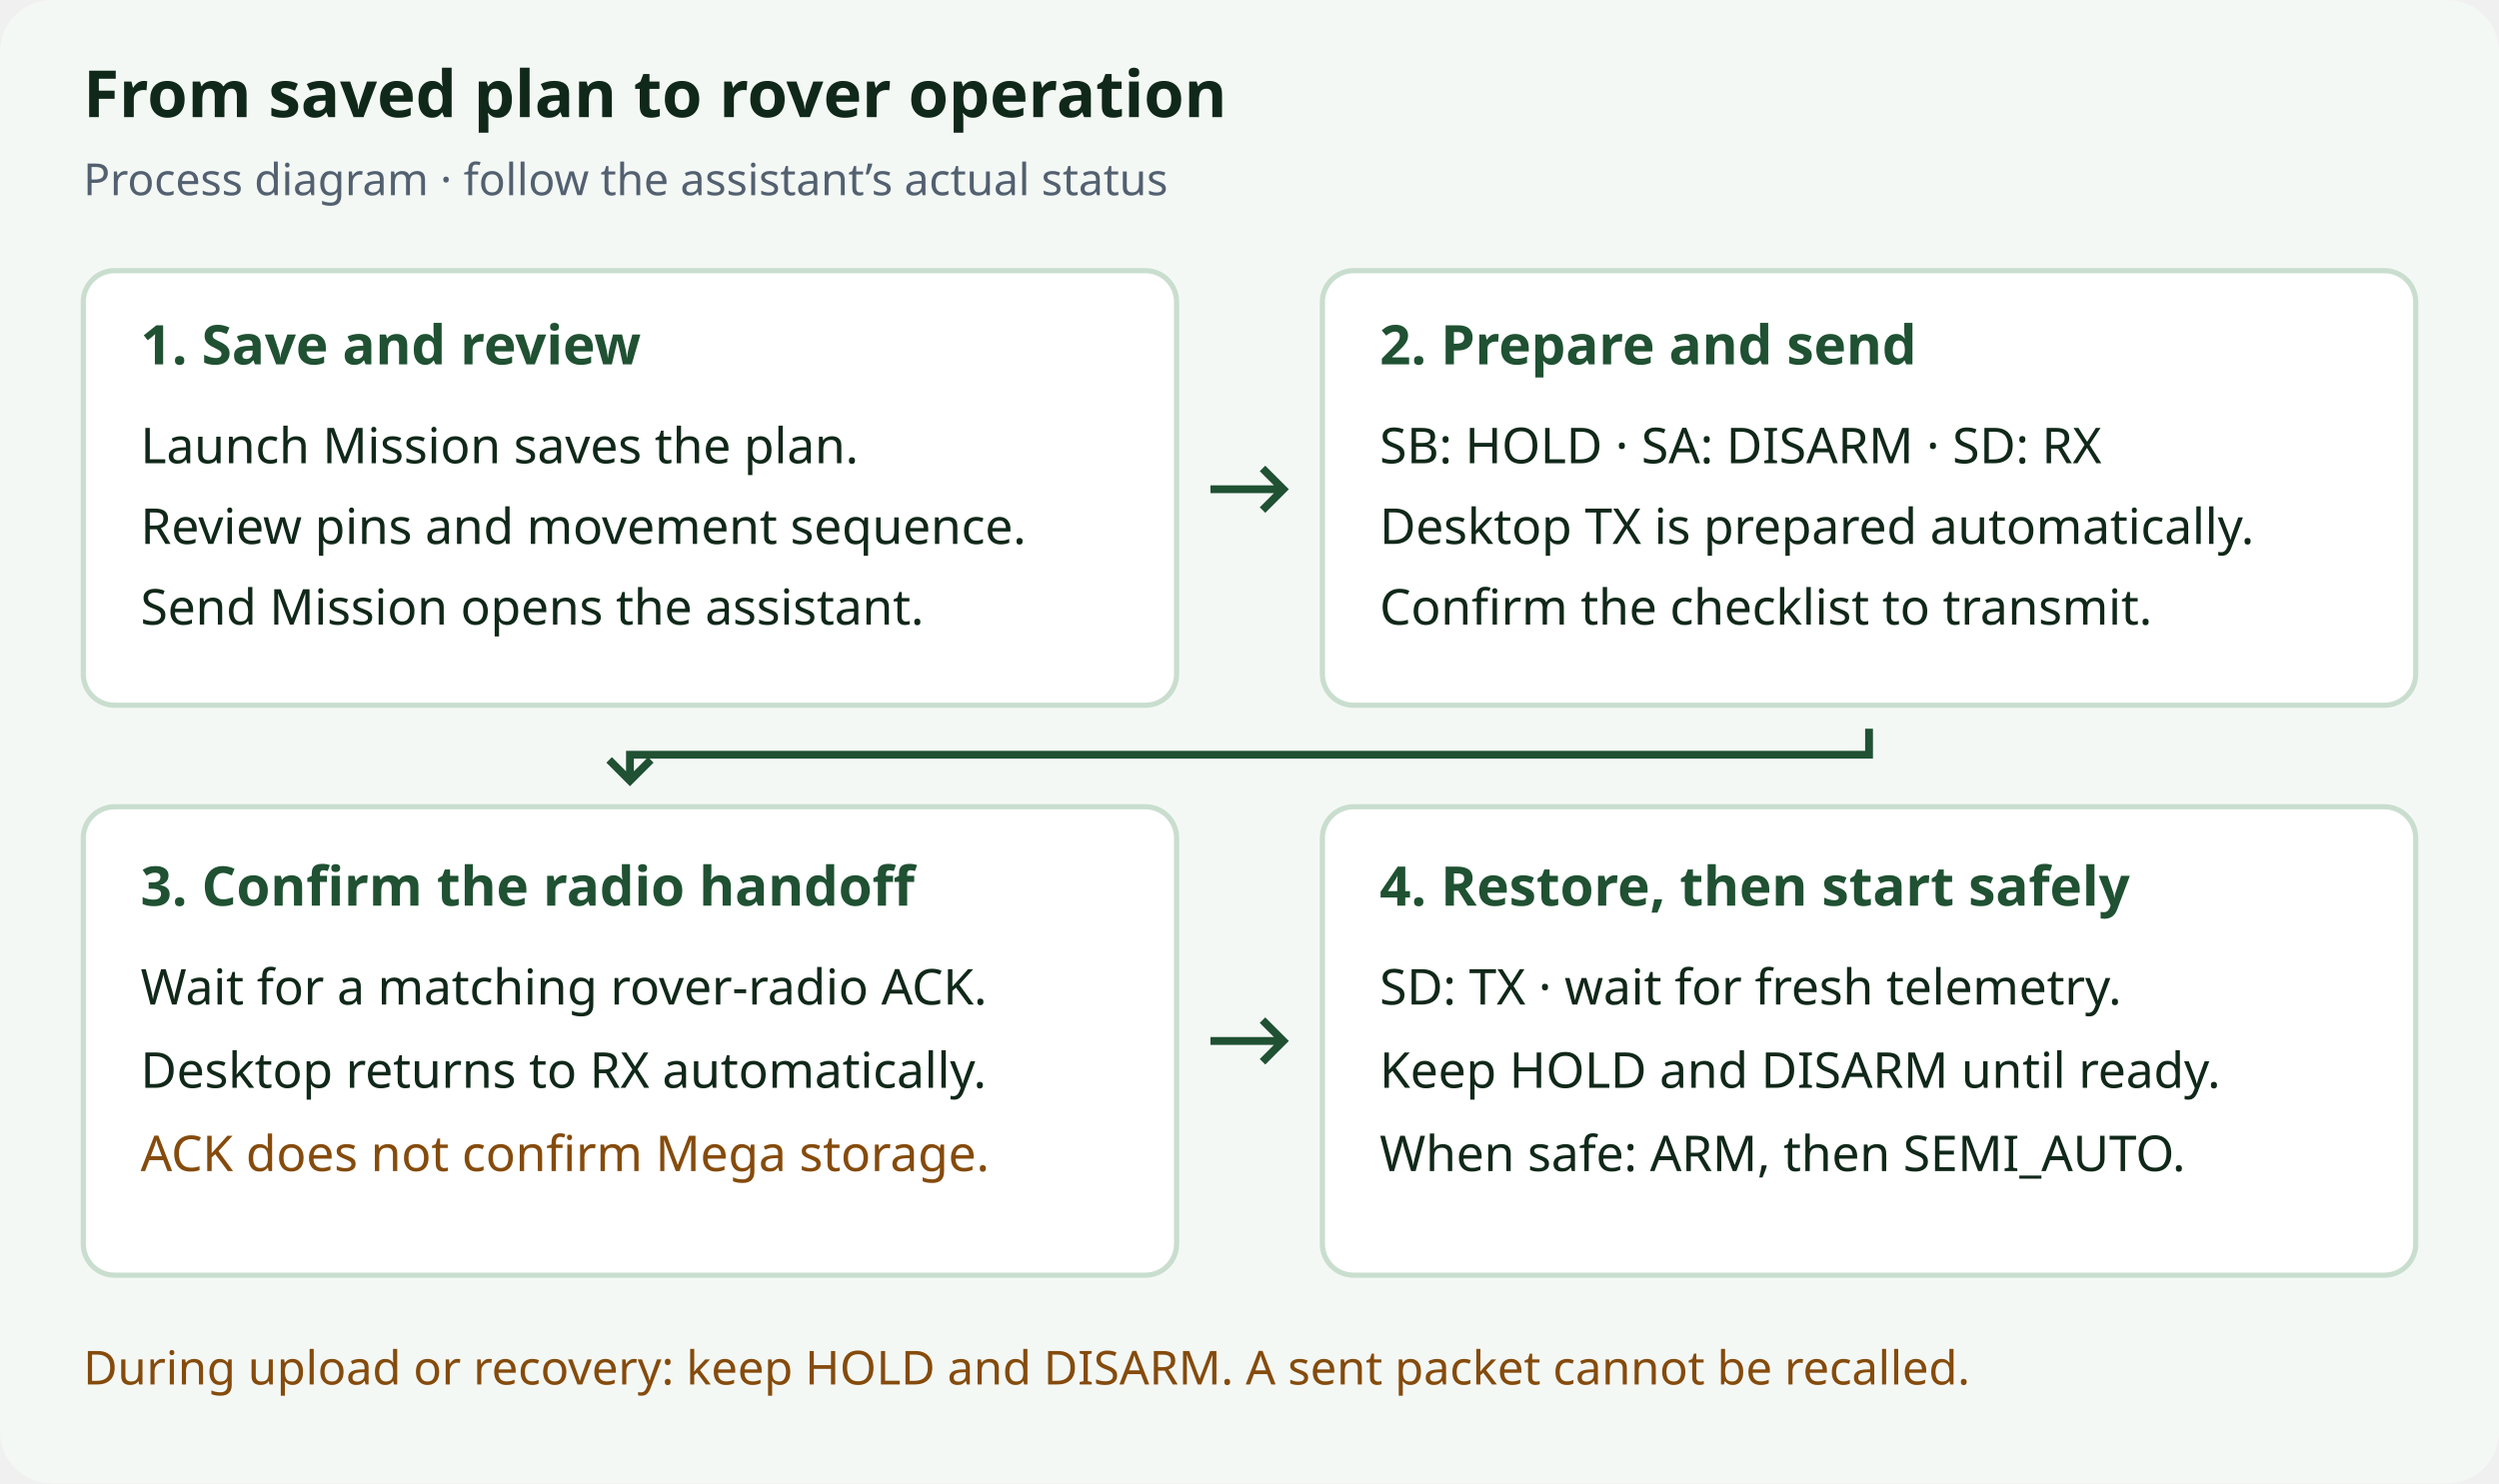
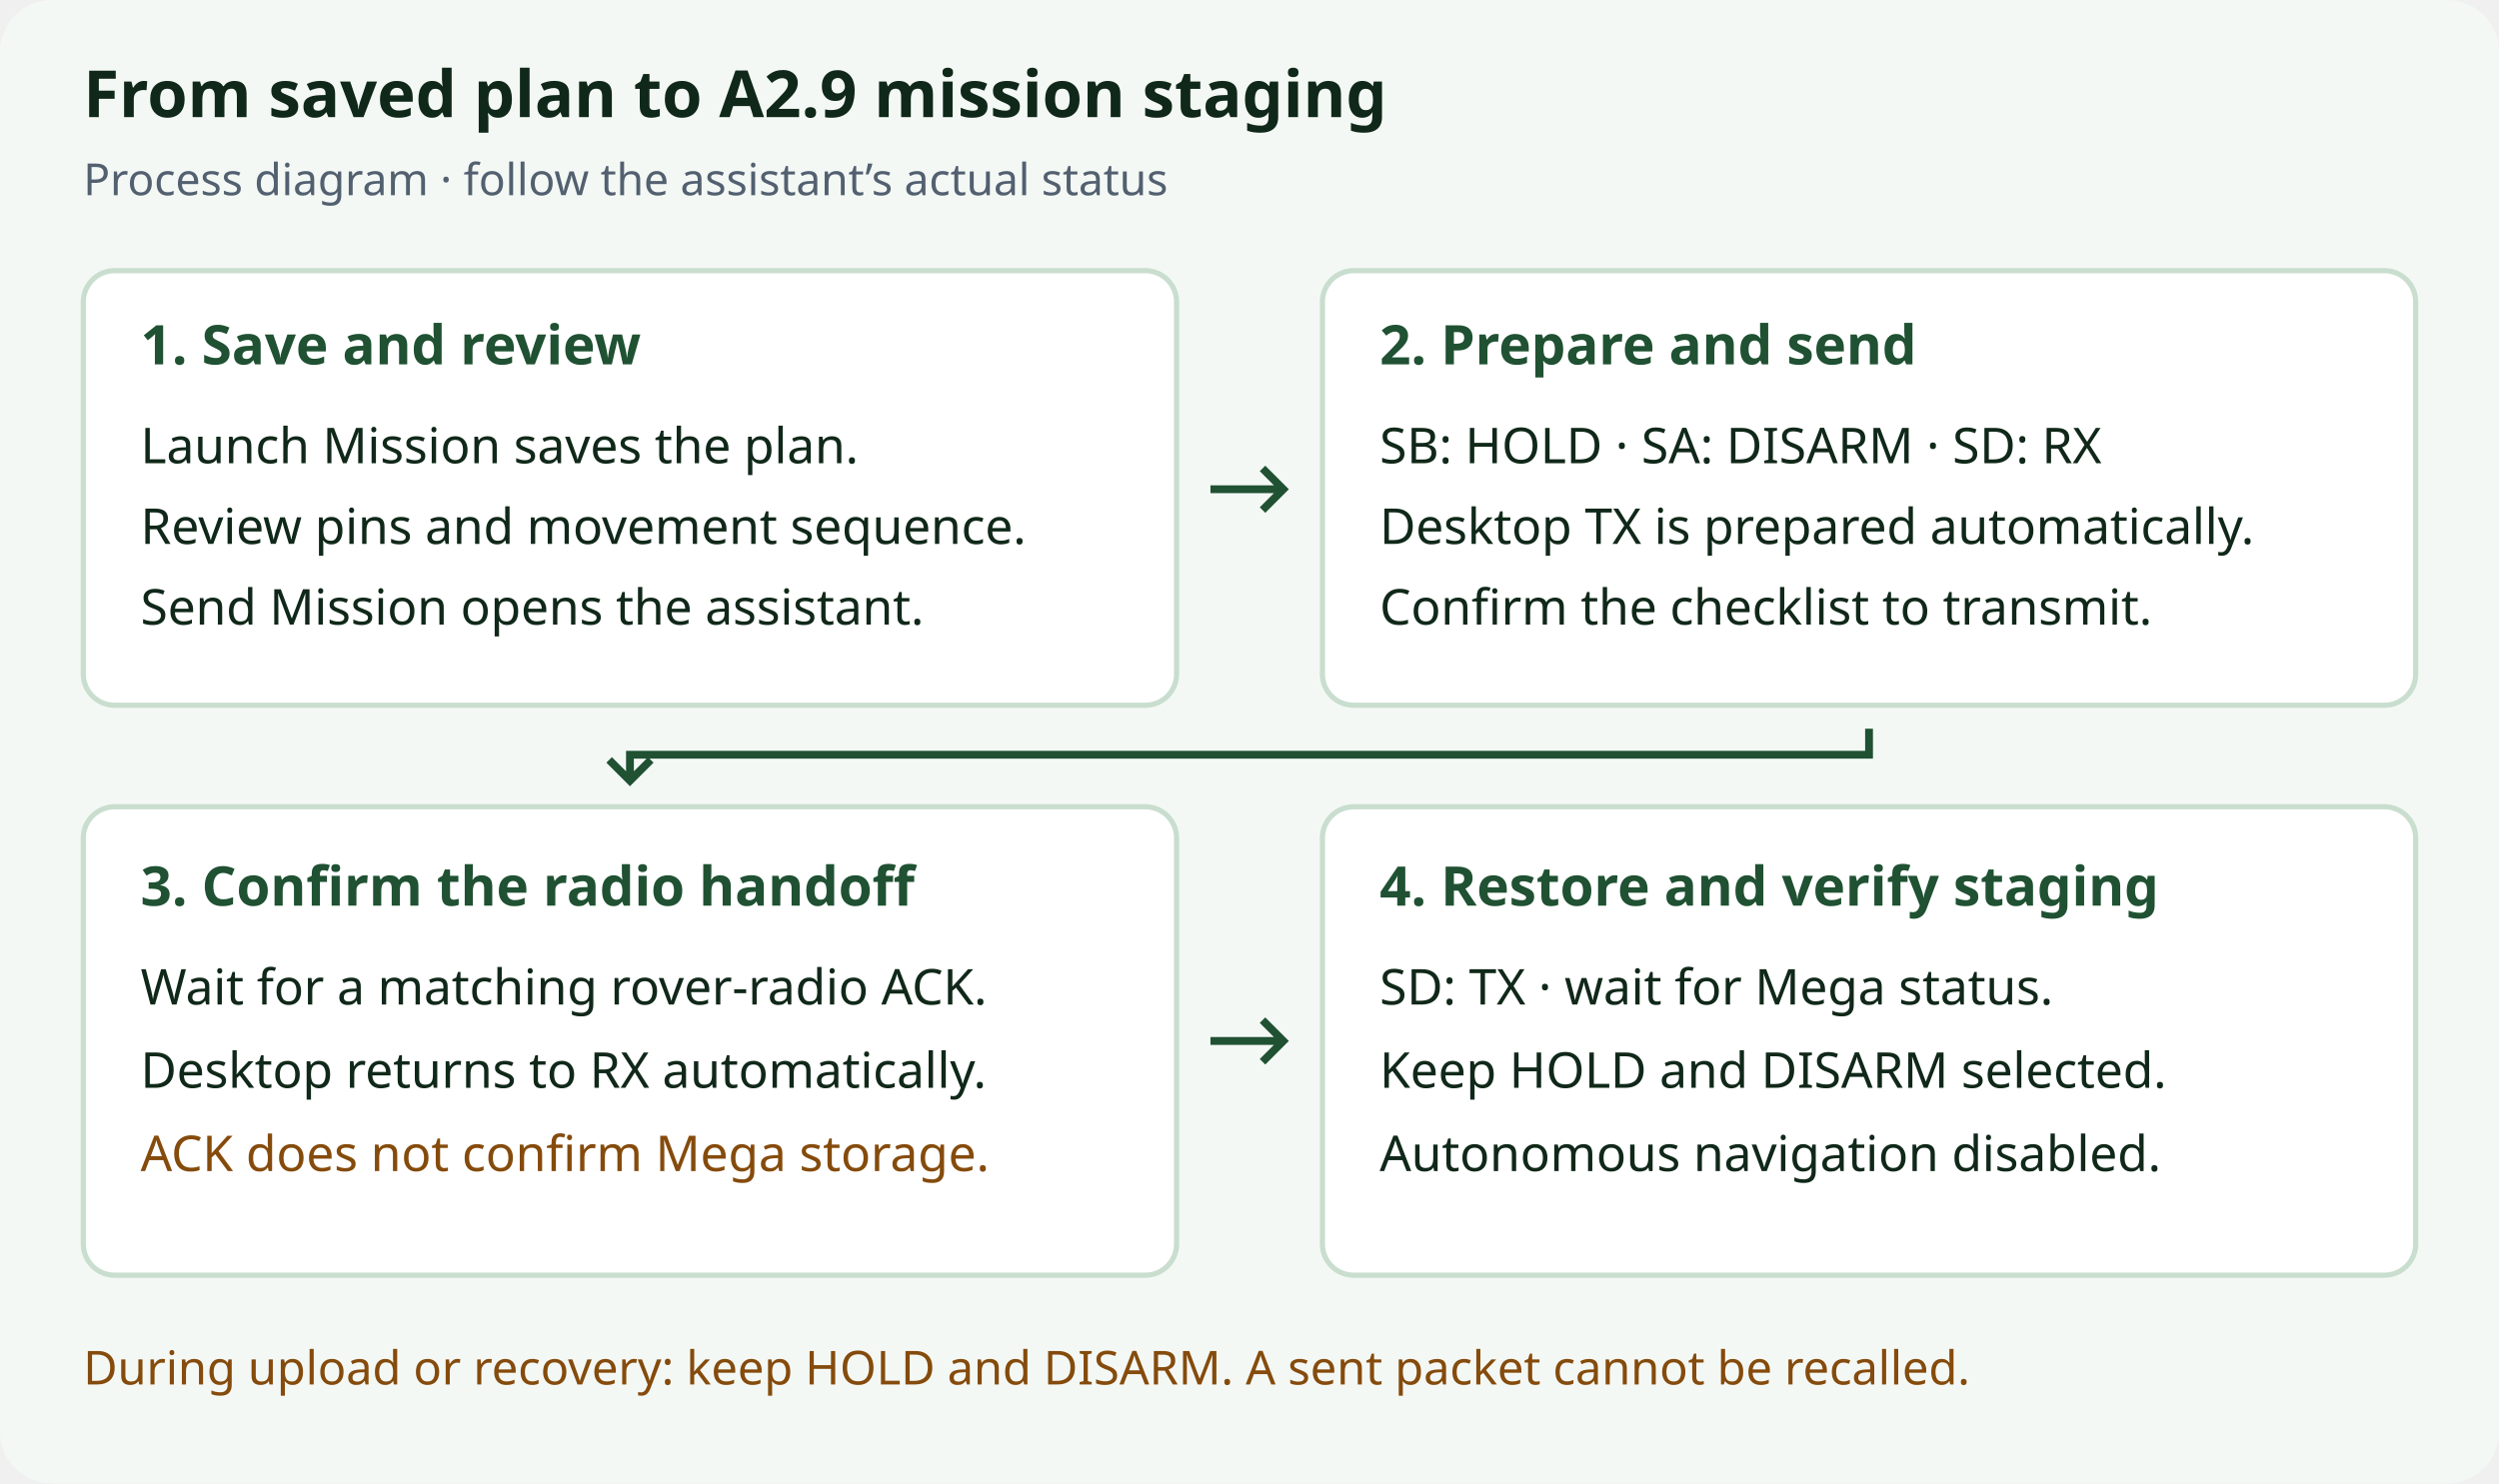
<svg xmlns="http://www.w3.org/2000/svg" viewBox="0 0 960 570" role="img" aria-labelledby="title desc">
  <rect width="960" height="570" rx="20" fill="#f4f8f5" />
  <g font-family="system-ui, sans-serif" fill="#102819">
-     <text x="32" y="45" font-size="25" font-weight="700">From saved plan to rover operation</text>
+     <text x="32" y="45" font-size="25" font-weight="700">From saved plan to A2.9 mission staging</text>
    <text x="32" y="75" font-size="17" fill="#526070">Process diagram · follow the assistant’s actual status</text>
    <g fill="white" stroke="#c9dece" stroke-width="2">
      <rect x="32" y="104" width="420" height="167" rx="12" />
      <rect x="508" y="104" width="420" height="167" rx="12" />
      <rect x="32" y="310" width="420" height="180" rx="12" />
      <rect x="508" y="310" width="420" height="180" rx="12" />
    </g>
    <g font-size="21" font-weight="700" fill="#1f5132">
      <text x="54" y="140">1. Save and review</text>
      <text x="530" y="140">2. Prepare and send</text>
      <text x="54" y="348">3. Confirm the radio handoff</text>
-       <text x="530" y="348">4. Restore, then start safely</text>
+       <text x="530" y="348">4. Restore and verify staging</text>
    </g>
    <g font-size="19">
      <text x="54" y="178">Launch Mission saves the plan.</text>
      <text x="54" y="209">Review pins and movement sequence.</text>
      <text x="54" y="240">Send Mission opens the assistant.</text>
      <text x="530" y="178">SB: HOLD · SA: DISARM · SD: RX</text>
      <text x="530" y="209">Desktop TX is prepared automatically.</text>
      <text x="530" y="240">Confirm the checklist to transmit.</text>
      <text x="54" y="386">Wait for a matching rover-radio ACK.</text>
      <text x="54" y="418">Desktop returns to RX automatically.</text>
      <text x="54" y="450" fill="#854b0c">ACK does not confirm Mega storage.</text>
-       <text x="530" y="386">SD: TX · wait for fresh telemetry.</text>
-       <text x="530" y="418">Keep HOLD and DISARM until ready.</text>
-       <text x="530" y="450">When safe: ARM, then SEMI_AUTO.</text>
+       <text x="530" y="386">SD: TX · wait for Mega status.</text>
+       <text x="530" y="418">Keep HOLD and DISARM selected.</text>
+       <text x="530" y="450">Autonomous navigation disabled.</text>
    </g>
    <g stroke="#1f5132" stroke-width="3" fill="none">
      <path d="M465 188h28m-8-8 8 8-8 8" />
      <path d="M718 280v10H242v10m-8-8 8 8 8-8" />
      <path d="M465 400h28m-8-8 8 8-8 8" />
    </g>
    <text x="32" y="532" font-size="18" fill="#854b0c">During upload or recovery: keep HOLD and DISARM. A sent packet cannot be recalled.</text>
  </g>
</svg>
